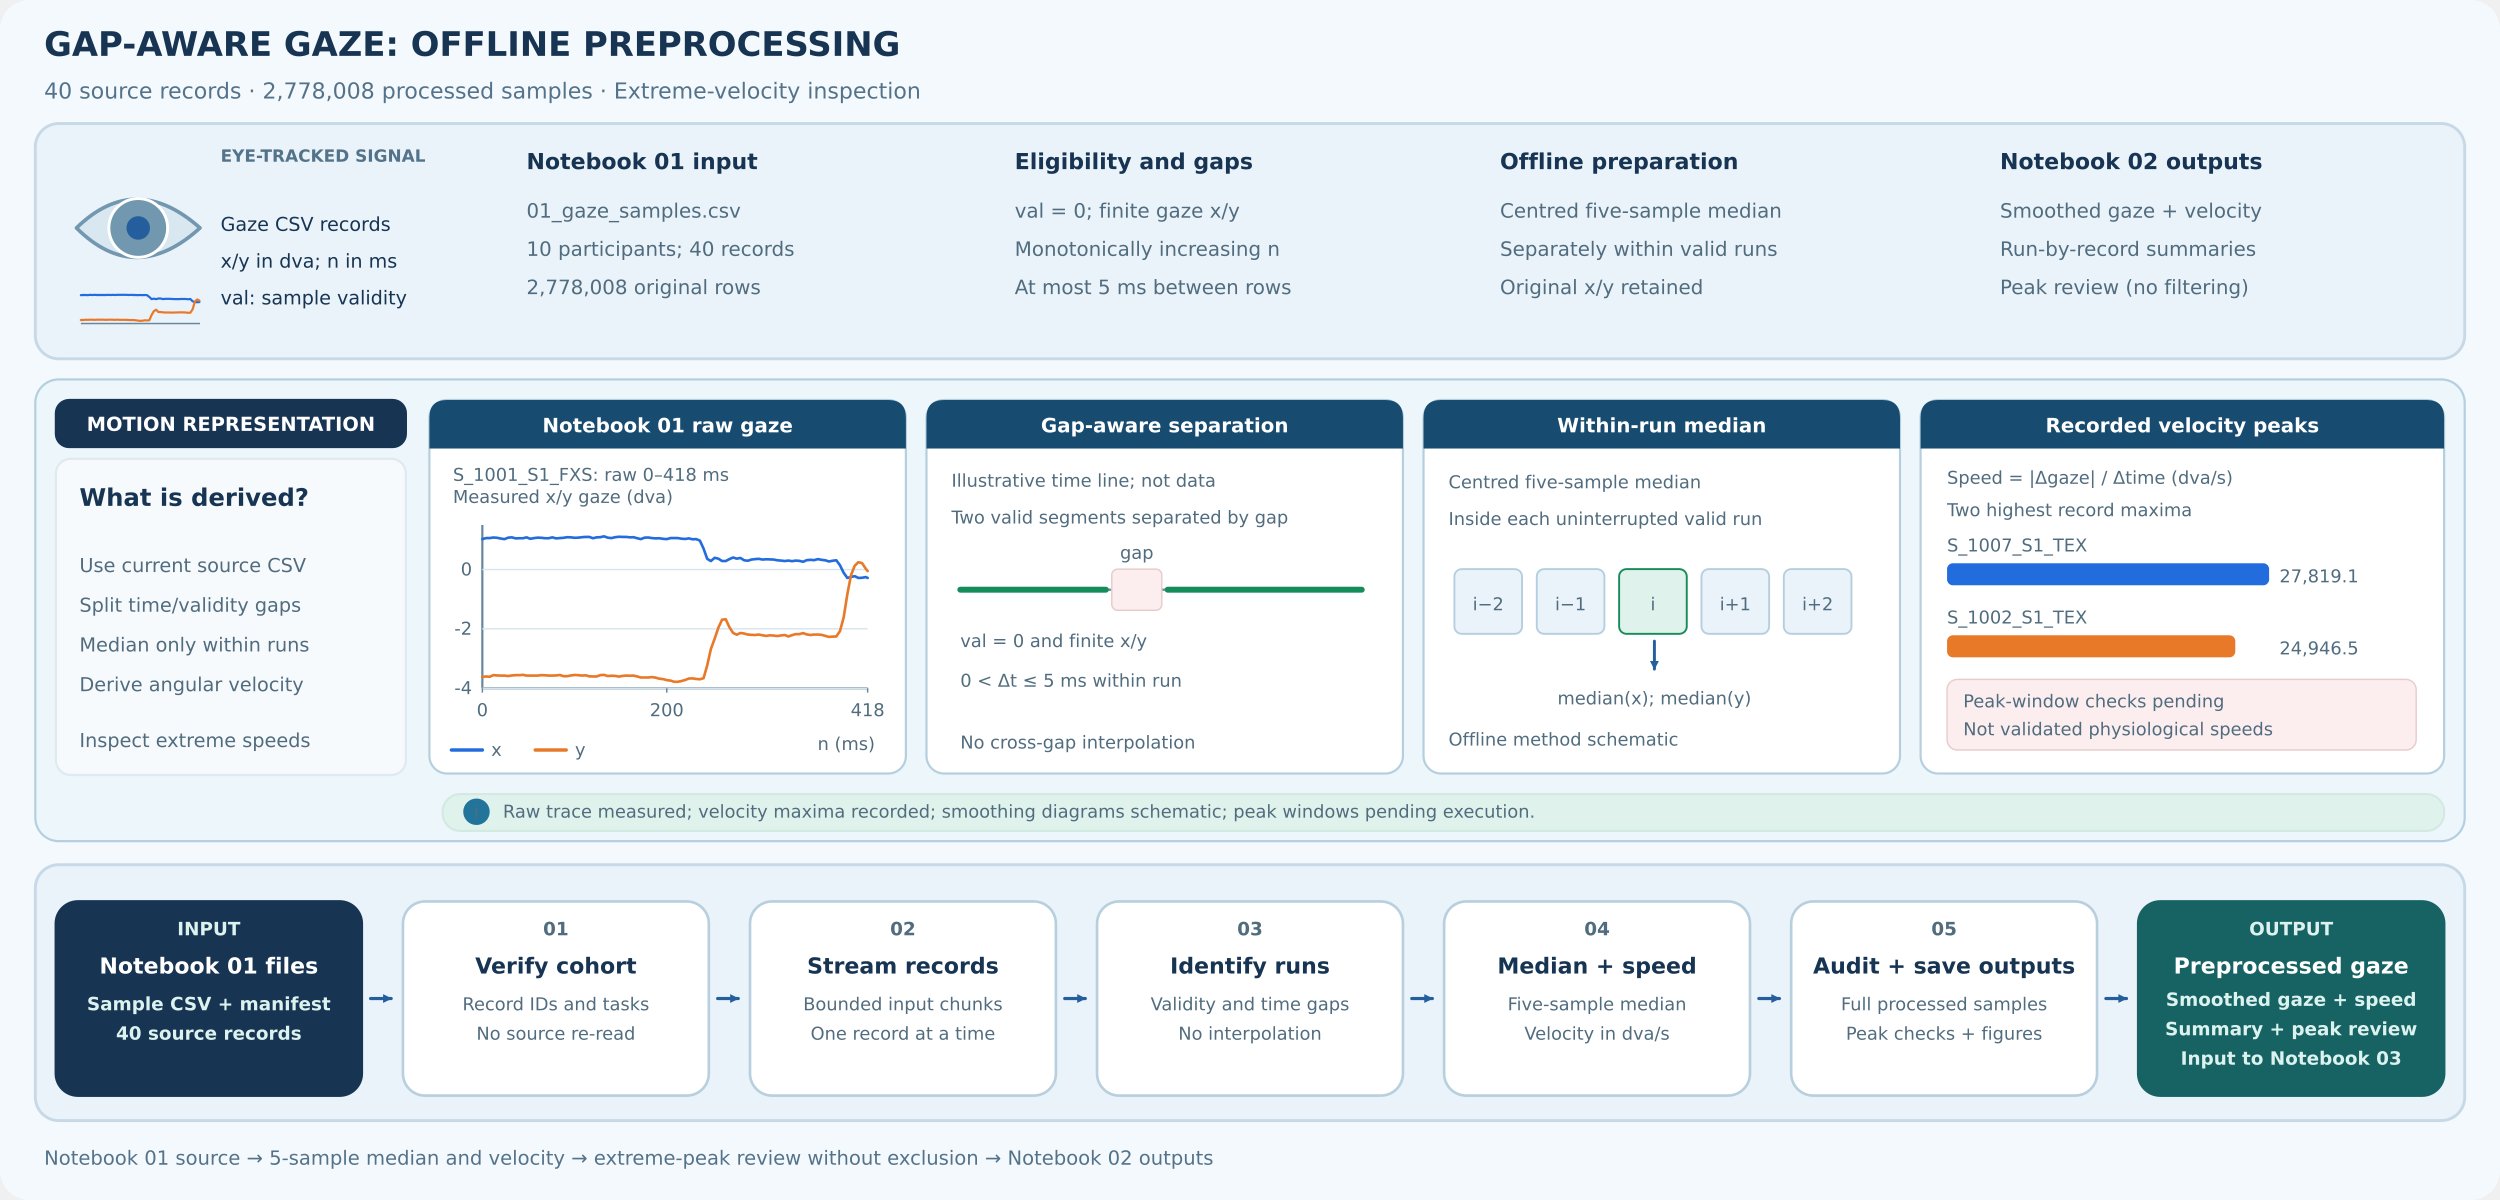
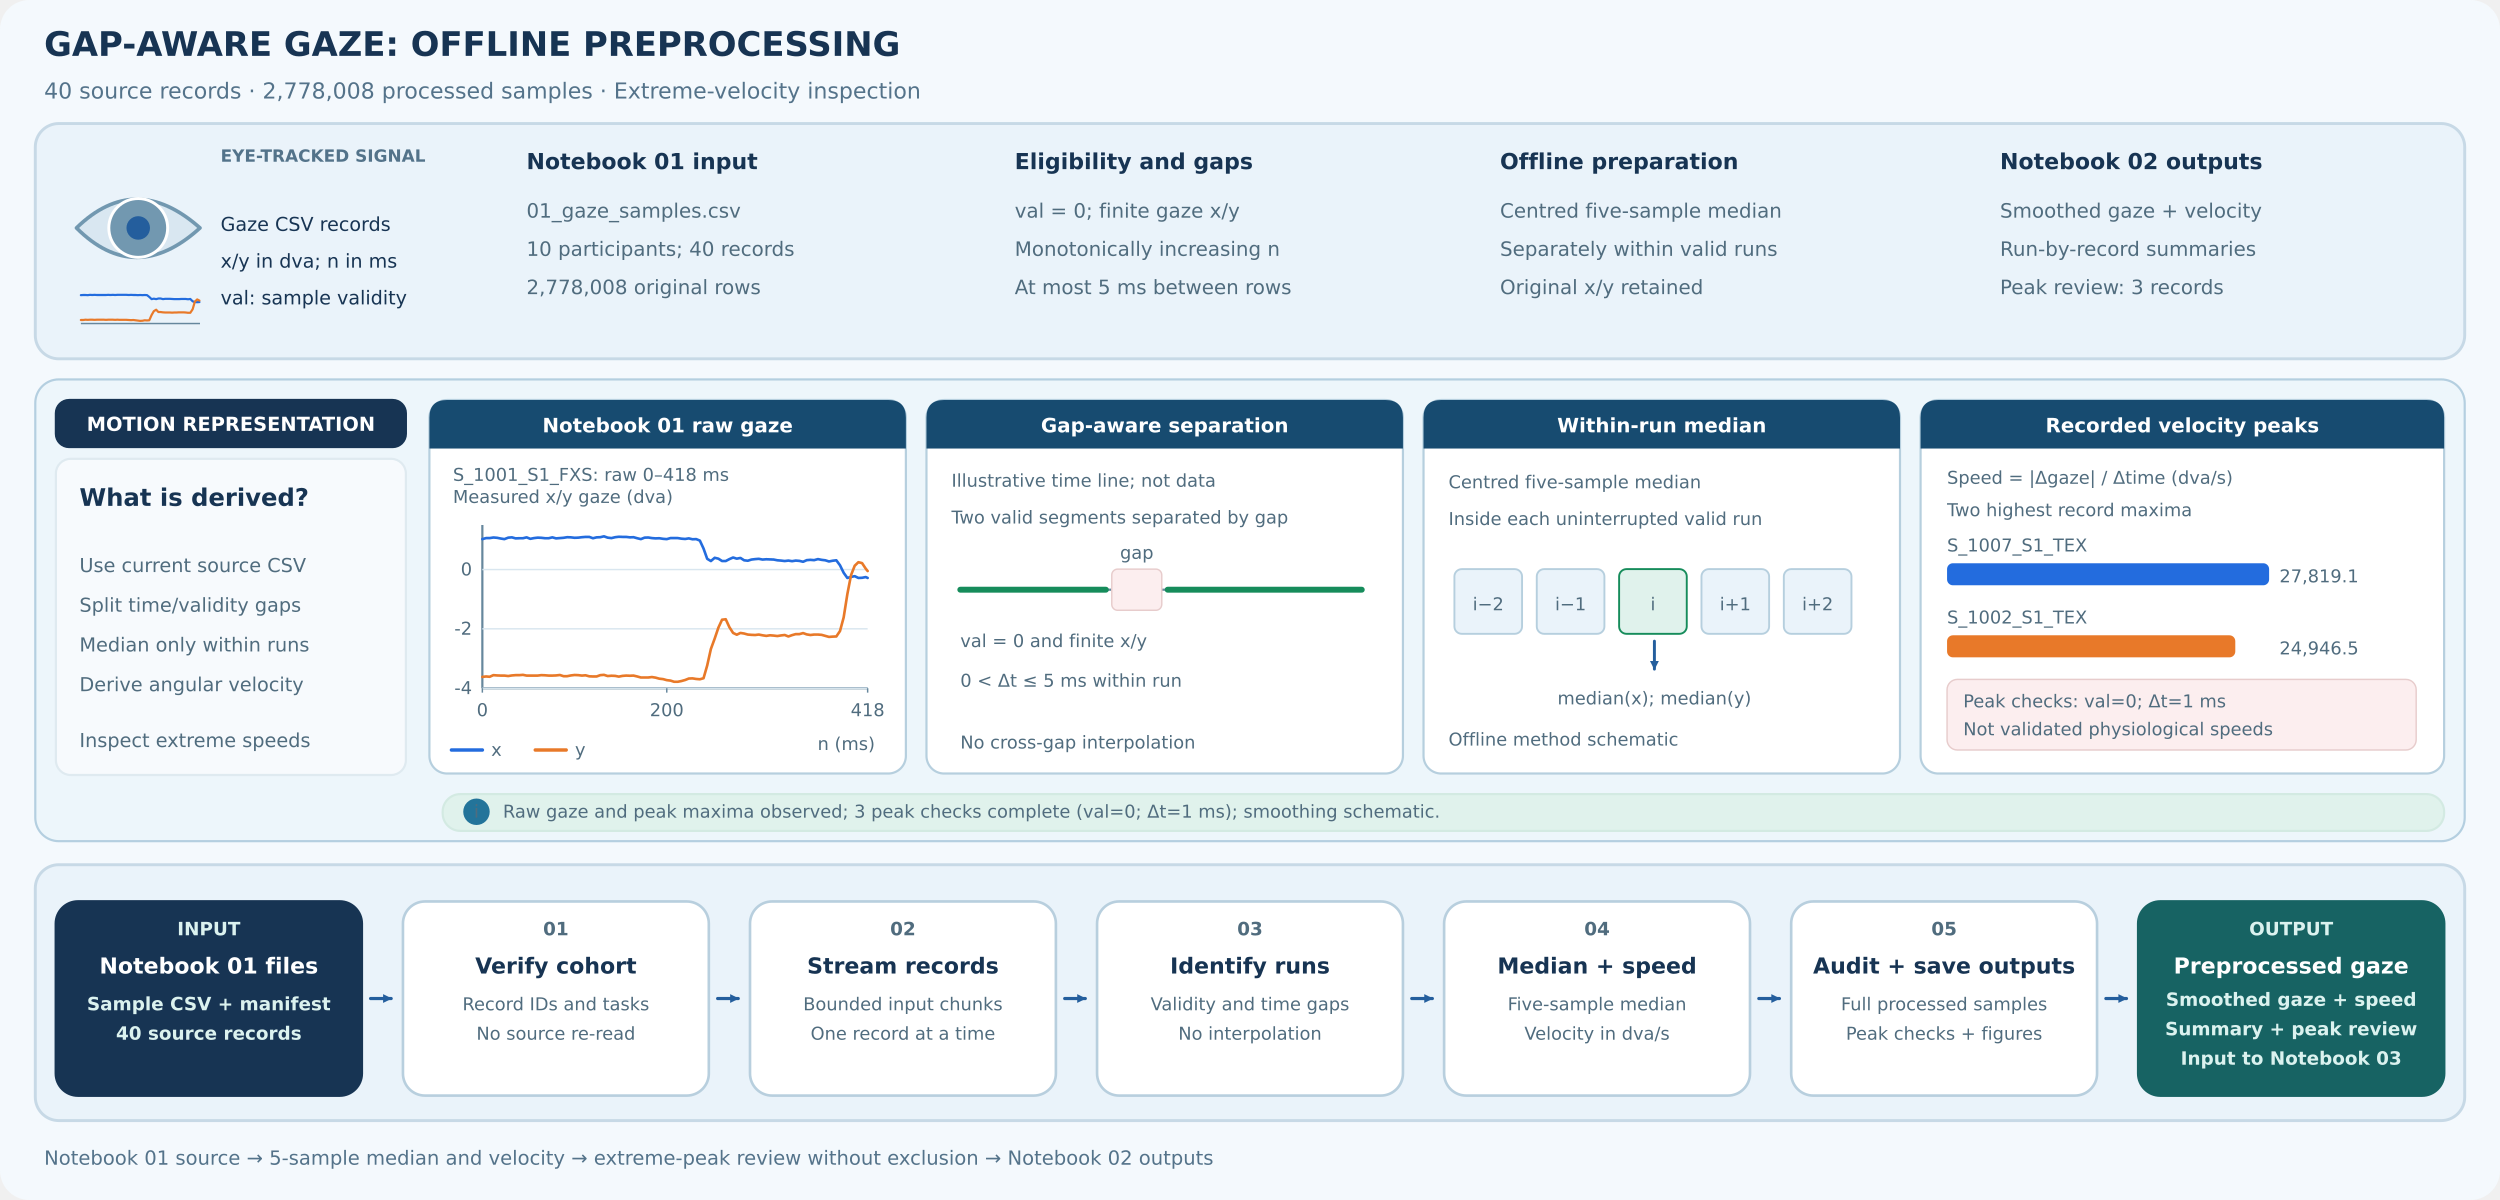
<svg xmlns="http://www.w3.org/2000/svg" width="1700" height="816" viewBox="0 0 1700 816" role="img" aria-labelledby="svg-title svg-desc">
  <defs>
    <style>
.title{font:700 23px DejaVu Sans,Arial,sans-serif;fill:#173453}.subtitle{font:400 15px DejaVu Sans,Arial,sans-serif;fill:#54738A}.sourceheading{font:700 11.5px DejaVu Sans,Arial,sans-serif;fill:#53738A}.sourcebody{font:400 13px DejaVu Sans,Arial,sans-serif;fill:#173453}.ctxhead{font:700 15px DejaVu Sans,Arial,sans-serif;fill:#173453}.ctxbody{font:400 13.5px DejaVu Sans,Arial,sans-serif;fill:#506C7E}.focushead{font:700 16.5px DejaVu Sans,Arial,sans-serif;fill:#173453}.focusbody{font:400 13.1px DejaVu Sans,Arial,sans-serif;fill:#506C7E}.sectionlabel{font:700 13.2px DejaVu Sans,Arial,sans-serif;fill:white}.panelhead{font:700 13.5px DejaVu Sans,Arial,sans-serif;fill:white}.panelbody{font:400 12.1px DejaVu Sans,Arial,sans-serif;fill:#506C7E}.nodeid{font:700 12.5px DejaVu Sans,Arial,sans-serif;fill:#506C7E}.nodetitle{font:700 15px DejaVu Sans,Arial,sans-serif;fill:#173453}.nodedesc{font:400 12.1px DejaVu Sans,Arial,sans-serif;fill:#506C7E}.endnodeid{font:700 12.5px DejaVu Sans,Arial,sans-serif;fill:#DBF2EF}.endnodetitle{font:700 15px DejaVu Sans,Arial,sans-serif;fill:white}.footer{font:400 13.3px DejaVu Sans,Arial,sans-serif;fill:#54738A}</style>
    <marker id="arr" markerWidth="6" markerHeight="6" refX="5.5" refY="3" orient="auto" markerUnits="userSpaceOnUse">
      <path d="M0 0 L6 3 L0 6 Z" fill="#245E9D" />
    </marker>
  </defs>
  <rect x="0" y="0" width="1700" height="816" rx="20" fill="#F4F9FD" stroke="none" stroke-width="1" />
  <g id="band-0-header">
    <text x="30" y="38" class="title">GAP-AWARE GAZE: OFFLINE PREPROCESSING</text>
    <text x="30" y="67" class="subtitle">40 source records · 2,778,008 processed samples · Extreme-velocity inspection</text>
  </g>
  <g id="band-1-context">
    <rect x="24" y="84" width="1652" height="160" rx="16" fill="#EAF3FA" stroke="#C7D9E6" stroke-width="2" />
    <g id="source">
      <text x="150" y="110" class="sourceheading">EYE-TRACKED SIGNAL</text>
      <path d="M52 155 Q92 116 136 155 Q92 195 52 155Z" fill="#D9E7F1" stroke="#7298B0" stroke-width="2.5" stroke-linejoin="round" />
      <circle cx="94" cy="155" r="20" fill="#7298B0" stroke="#FFFFFF" stroke-width="2" />
      <circle cx="94" cy="155" r="8" fill="#245E9D" />
      <line x1="55" y1="220" x2="136" y2="220" stroke="#66879D" stroke-width="1" />
      <path d="M55.0 200.7 L56.6 200.6 L58.1 200.6 L59.7 200.7 L61.2 200.5 L62.8 200.6 L64.3 200.5 L65.9 200.6 L67.4 200.6 L69.0 200.6 L70.5 200.6 L72.1 200.6 L73.6 200.5 L75.2 200.6 L76.7 200.5 L78.3 200.6 L79.8 200.5 L81.4 200.5 L82.9 200.5 L84.5 200.5 L86.0 200.5 L87.6 200.6 L89.1 200.5 L90.7 200.6 L92.2 200.6 L93.8 200.7 L95.3 200.6 L96.9 200.7 L98.4 200.6 L100.0 200.7 L101.5 201.9 L103.1 203.4 L104.6 203.1 L106.2 203.4 L107.7 203.0 L109.3 203.0 L110.8 203.4 L112.4 203.2 L113.9 203.2 L115.5 203.2 L117.0 203.3 L118.6 203.4 L120.1 203.4 L121.7 203.4 L123.2 203.3 L124.8 203.3 L126.3 203.3 L127.9 203.5 L129.4 203.3 L131.0 204.9 L132.5 205.4 L134.1 205.5 L135.6 205.4" fill="none" stroke="#236CDE" stroke-width="1.5" stroke-linecap="round" stroke-linejoin="round" />
      <path d="M55.0 217.6 L56.6 217.6 L58.1 217.4 L59.7 217.5 L61.2 217.4 L62.8 217.4 L64.3 217.5 L65.9 217.4 L67.4 217.4 L69.0 217.4 L70.5 217.4 L72.1 217.5 L73.6 217.4 L75.2 217.4 L76.7 217.4 L78.3 217.5 L79.8 217.4 L81.4 217.5 L82.9 217.5 L84.5 217.5 L86.0 217.5 L87.6 217.6 L89.1 217.7 L90.7 217.6 L92.2 217.8 L93.8 218.0 L95.3 218.2 L96.9 218.1 L98.4 217.8 L100.0 217.9 L101.5 217.8 L103.1 214.2 L104.6 211.6 L106.2 210.6 L107.7 212.2 L109.3 212.2 L110.8 212.4 L112.4 212.5 L113.9 212.5 L115.5 212.5 L117.0 212.6 L118.6 212.5 L120.1 212.5 L121.7 212.4 L123.2 212.4 L124.8 212.4 L126.3 212.5 L127.9 212.7 L129.4 212.7 L131.0 210.3 L132.5 205.1 L134.1 203.6 L135.6 204.4" fill="none" stroke="#E87929" stroke-width="1.5" stroke-linecap="round" stroke-linejoin="round" />
      <text x="150" y="157" class="sourcebody">Gaze CSV records</text>
      <text x="150" y="182" class="sourcebody">x/y in dva; n in ms</text>
      <text x="150" y="207" class="sourcebody">val: sample validity</text>
    </g>
    <g id="context-1">
      <text x="358" y="115" class="ctxhead">Notebook 01 input</text>
      <text x="358" y="148" class="ctxbody">01_gaze_samples.csv</text>
      <text x="358" y="174" class="ctxbody">10 participants; 40 records</text>
      <text x="358" y="200" class="ctxbody">2,778,008 original rows</text>
    </g>
    <g id="context-2">
      <text x="690" y="115" class="ctxhead">Eligibility and gaps</text>
      <text x="690" y="148" class="ctxbody">val = 0; finite gaze x/y</text>
      <text x="690" y="174" class="ctxbody">Monotonically increasing n</text>
      <text x="690" y="200" class="ctxbody">At most 5 ms between rows</text>
    </g>
    <g id="context-3">
      <text x="1020" y="115" class="ctxhead">Offline preparation</text>
      <text x="1020" y="148" class="ctxbody">Centred five-sample median</text>
      <text x="1020" y="174" class="ctxbody">Separately within valid runs</text>
      <text x="1020" y="200" class="ctxbody">Original x/y retained</text>
    </g>
    <g id="context-4">
      <text x="1360" y="115" class="ctxhead">Notebook 02 outputs</text>
      <text x="1360" y="148" class="ctxbody">Smoothed gaze + velocity</text>
      <text x="1360" y="174" class="ctxbody">Run-by-record summaries</text>
-       <text x="1360" y="200" class="ctxbody">Peak review (no filtering)</text>
+       <text x="1360" y="200" class="ctxbody">Peak review: 3 records</text>
    </g>
  </g>
  <g id="band-2-analysis">
    <rect x="24" y="258" width="1652" height="314" rx="16" fill="#EDF6FB" stroke="#B4CFE0" stroke-width="1.5" />
    <g id="focus">
      <rect x="38" y="272" width="238" height="32" rx="9" fill="#173453" stroke="#173453" stroke-width="1.5" />
      <text x="157" y="293" class="sectionlabel" text-anchor="middle">MOTION REPRESENTATION</text>
      <rect x="38" y="312" width="238" height="215" rx="10" fill="#F7FAFD" stroke="#DFEAF0" stroke-width="1.5" />
      <text x="54" y="344" class="focushead">What is derived?</text>
      <text x="54" y="389" class="focusbody">Use current source CSV</text>
      <text x="54" y="416" class="focusbody">Split time/validity gaps</text>
      <text x="54" y="443" class="focusbody">Median only within runs</text>
      <text x="54" y="470" class="focusbody">Derive angular velocity</text>
      <text x="54" y="508" class="focusbody">Inspect extreme speeds</text>
    </g>
    <g id="panels">
      <g id="panel-1">
        <rect x="292" y="272" width="324" height="254" rx="12" fill="#FFFFFF" stroke="#B6CFDE" stroke-width="1.5" />
        <path d="M304 272 H604 Q616 272 616 284 V305 H292 V284 Q292 272 304 272 Z" fill="#174B70" />
        <text x="454" y="294" class="panelhead" text-anchor="middle">Notebook 01 raw gaze</text>
        <g id="scientific-panel-1">
          <text x="308" y="327" class="panelbody">S_1001_S1_FXS: raw 0–418 ms</text>
          <text x="308" y="342" class="panelbody">Measured x/y gaze (dva)</text>
          <line x1="328" y1="357" x2="328" y2="468" stroke="#66879D" stroke-width="1.5" />
          <line x1="328" y1="468" x2="590" y2="468" stroke="#66879D" stroke-width="1.5" />
          <line x1="328" y1="468" x2="590" y2="468" stroke="#D9E6EF" stroke-width="1" />
          <text x="321" y="472" class="panelbody" text-anchor="end">-4</text>
          <line x1="328" y1="427.6" x2="590" y2="427.6" stroke="#D9E6EF" stroke-width="1" />
          <text x="321" y="431.6" class="panelbody" text-anchor="end">-2</text>
          <line x1="328" y1="387.3" x2="590" y2="387.3" stroke="#D9E6EF" stroke-width="1" />
          <text x="321" y="391.3" class="panelbody" text-anchor="end">0</text>
          <line x1="328" y1="468" x2="328" y2="471" stroke="#66879D" stroke-width="1" />
          <text x="328" y="487" class="panelbody" text-anchor="middle">0</text>
          <line x1="453.4" y1="468" x2="453.4" y2="471" stroke="#66879D" stroke-width="1" />
          <text x="453.4" y="487" class="panelbody" text-anchor="middle">200</text>
          <line x1="590" y1="468" x2="590" y2="471" stroke="#66879D" stroke-width="1" />
          <text x="590" y="487" class="panelbody" text-anchor="middle">418</text>
          <path d="M328.0 366.6 L330.5 365.9 L333.0 365.9 L335.5 365.5 L338.0 365.7 L340.5 366.2 L343.0 366.6 L345.6 365.6 L348.1 365.4 L350.6 366.1 L353.1 366.0 L355.6 366.0 L358.1 365.4 L360.6 366.4 L363.1 365.9 L365.6 365.6 L368.1 365.7 L370.6 366.0 L373.1 366.0 L375.6 365.4 L378.1 366.1 L380.7 365.9 L383.2 365.7 L385.7 365.3 L388.2 365.4 L390.7 365.7 L393.2 365.6 L395.7 365.3 L398.2 365.1 L400.7 365.1 L403.2 366.0 L405.7 365.4 L408.2 365.3 L410.7 364.7 L413.2 365.6 L415.8 365.9 L418.3 365.3 L420.8 365.0 L423.3 365.1 L425.8 365.1 L428.3 365.4 L430.8 365.3 L433.3 366.0 L435.8 366.6 L438.3 365.6 L440.8 365.5 L443.3 365.9 L445.8 366.1 L448.3 366.0 L450.9 366.4 L453.4 366.6 L455.9 365.9 L458.4 365.9 L460.9 365.9 L463.4 366.3 L465.9 366.5 L468.4 366.1 L470.9 366.7 L473.4 366.6 L475.9 367.6 L478.4 373.0 L480.9 380.0 L483.4 381.5 L486.0 379.3 L488.5 379.9 L491.0 381.5 L493.5 381.5 L496.0 380.2 L498.5 379.1 L501.0 379.9 L503.5 379.4 L506.0 381.0 L508.5 381.3 L511.0 380.5 L513.5 380.2 L516.0 380.0 L518.5 380.5 L521.1 380.3 L523.6 380.4 L526.1 380.5 L528.6 381.0 L531.1 381.2 L533.6 381.5 L536.1 381.2 L538.6 381.6 L541.1 381.2 L543.6 381.4 L546.1 382.0 L548.6 380.9 L551.1 380.7 L553.6 380.9 L556.2 380.2 L558.7 380.7 L561.2 381.0 L563.7 381.8 L566.2 381.3 L568.7 381.0 L571.2 384.4 L573.7 389.5 L576.2 393.0 L578.7 392.3 L581.2 391.8 L583.7 393.0 L586.2 392.9 L588.7 392.4 L590.0 393.0" fill="none" stroke="#236CDE" stroke-width="1.8" stroke-linecap="round" stroke-linejoin="round" />
          <path d="M328.0 460.3 L330.5 460.0 L333.0 460.2 L335.5 459.1 L338.0 459.3 L340.5 459.4 L343.0 459.4 L345.6 459.7 L348.1 459.3 L350.6 459.1 L353.1 459.1 L355.6 458.9 L358.1 459.4 L360.6 459.4 L363.1 459.4 L365.6 459.4 L368.1 459.1 L370.6 459.2 L373.1 459.4 L375.6 459.4 L378.1 459.3 L380.7 459.0 L383.2 459.8 L385.7 459.8 L388.2 459.3 L390.7 459.0 L393.2 459.1 L395.7 459.4 L398.2 459.2 L400.7 459.9 L403.2 460.0 L405.7 460.0 L408.2 459.1 L410.7 458.9 L413.2 459.7 L415.8 459.5 L418.3 459.6 L420.8 460.1 L423.3 459.6 L425.8 459.4 L428.3 459.5 L430.8 459.4 L433.3 460.0 L435.8 460.7 L438.3 460.7 L440.8 460.7 L443.3 460.4 L445.8 460.8 L448.3 461.5 L450.9 461.8 L453.4 462.5 L455.9 462.8 L458.4 463.6 L460.9 463.6 L463.4 463.1 L465.9 462.4 L468.4 461.4 L470.9 461.3 L473.4 461.7 L475.9 461.9 L478.4 461.2 L480.9 452.5 L483.4 441.3 L486.0 434.2 L488.5 426.8 L491.0 421.4 L493.5 421.1 L496.0 426.5 L498.5 430.4 L501.0 431.6 L503.5 430.4 L506.0 430.8 L508.5 431.5 L511.0 431.7 L513.5 431.8 L516.0 431.5 L518.5 432.0 L521.1 432.4 L523.6 432.0 L526.1 432.2 L528.6 432.5 L531.1 432.1 L533.6 431.8 L536.1 432.8 L538.6 431.9 L541.1 431.2 L543.6 431.2 L546.1 430.5 L548.6 431.4 L551.1 431.8 L553.6 431.5 L556.2 431.5 L558.7 431.7 L561.2 432.4 L563.7 433.1 L566.2 432.9 L568.7 432.8 L571.2 429.1 L573.7 419.8 L576.2 404.0 L578.7 391.1 L581.2 384.7 L583.7 382.3 L586.2 382.9 L588.7 386.7 L590.0 388.3" fill="none" stroke="#E87929" stroke-width="1.8" stroke-linecap="round" stroke-linejoin="round" />
          <path d="M307 510 L328 510" fill="none" stroke="#236CDE" stroke-width="2.4" stroke-linecap="round" stroke-linejoin="round" />
          <text x="334" y="514" class="panelbody">x</text>
          <path d="M364 510 L385 510" fill="none" stroke="#E87929" stroke-width="2.4" stroke-linecap="round" stroke-linejoin="round" />
          <text x="391" y="514" class="panelbody">y</text>
          <text x="595" y="510" class="panelbody" text-anchor="end">n (ms)</text>
        </g>
      </g>
      <g id="panel-2">
        <rect x="630" y="272" width="324" height="254" rx="12" fill="#FFFFFF" stroke="#B6CFDE" stroke-width="1.5" />
        <path d="M642 272 H942 Q954 272 954 284 V305 H630 V284 Q630 272 642 272 Z" fill="#174B70" />
        <text x="792" y="294" class="panelhead" text-anchor="middle">Gap-aware separation</text>
        <g id="scientific-panel-2">
          <text x="647" y="331" class="panelbody">Illustrative time line; not data</text>
          <text x="647" y="356" class="panelbody">Two valid segments separated by gap</text>
          <line x1="653" y1="401" x2="926" y2="401" stroke="#66879D" stroke-width="1.5" />
          <path d="M653 401 L752 401" fill="none" stroke="#168C5B" stroke-width="4" stroke-linecap="round" stroke-linejoin="round" />
          <path d="M794 401 L926 401" fill="none" stroke="#168C5B" stroke-width="4" stroke-linecap="round" stroke-linejoin="round" />
          <rect x="756" y="387" width="34" height="28" rx="4" fill="#FCEEEF" stroke="#E7CCCC" stroke-width="1" />
          <text x="773" y="380" class="panelbody" text-anchor="middle">gap</text>
          <text x="653" y="440" class="panelbody">val = 0 and finite x/y</text>
          <text x="653" y="467" class="panelbody">0 &lt; Δt ≤ 5 ms within run</text>
          <text x="653" y="509" class="panelbody">No cross-gap interpolation</text>
        </g>
      </g>
      <g id="panel-3">
        <rect x="968" y="272" width="324" height="254" rx="12" fill="#FFFFFF" stroke="#B6CFDE" stroke-width="1.5" />
        <path d="M980 272 H1280 Q1292 272 1292 284 V305 H968 V284 Q968 272 980 272 Z" fill="#174B70" />
        <text x="1130" y="294" class="panelhead" text-anchor="middle">Within-run median</text>
        <g id="scientific-panel-3">
          <text x="985" y="332" class="panelbody">Centred five-sample median</text>
          <text x="985" y="357" class="panelbody">Inside each uninterrupted valid run</text>
          <rect x="989" y="387" width="46" height="44" rx="5" fill="#EAF3FA" stroke="#B6CFDE" stroke-width="1.3" />
          <text x="1012" y="415" class="panelbody" text-anchor="middle">i−2</text>
          <rect x="1045" y="387" width="46" height="44" rx="5" fill="#EAF3FA" stroke="#B6CFDE" stroke-width="1.3" />
          <text x="1068" y="415" class="panelbody" text-anchor="middle">i−1</text>
          <rect x="1101" y="387" width="46" height="44" rx="5" fill="#E0F2EC" stroke="#168C5B" stroke-width="1.3" />
          <text x="1124" y="415" class="panelbody" text-anchor="middle">i</text>
          <rect x="1157" y="387" width="46" height="44" rx="5" fill="#EAF3FA" stroke="#B6CFDE" stroke-width="1.3" />
          <text x="1180" y="415" class="panelbody" text-anchor="middle">i+1</text>
          <rect x="1213" y="387" width="46" height="44" rx="5" fill="#EAF3FA" stroke="#B6CFDE" stroke-width="1.3" />
          <text x="1236" y="415" class="panelbody" text-anchor="middle">i+2</text>
          <path d="M1125 436 L1125 455" fill="none" stroke="#245E9D" stroke-width="2" stroke-linecap="round" stroke-linejoin="round" marker-end="url(#arr)" />
          <text x="1125" y="479" class="panelbody" text-anchor="middle">median(x); median(y)</text>
          <text x="985" y="507" class="panelbody">Offline method schematic</text>
        </g>
      </g>
      <g id="panel-4">
        <rect x="1306" y="272" width="356" height="254" rx="12" fill="#FFFFFF" stroke="#B6CFDE" stroke-width="1.5" />
        <path d="M1318 272 H1650 Q1662 272 1662 284 V305 H1306 V284 Q1306 272 1318 272 Z" fill="#174B70" />
        <text x="1484" y="294" class="panelhead" text-anchor="middle">Recorded velocity peaks</text>
        <g id="scientific-panel-4">
          <text x="1324" y="329" class="panelbody">Speed = |Δgaze| / Δtime (dva/s)</text>
          <text x="1324" y="351" class="panelbody">Two highest record maxima</text>
          <text x="1324" y="375" class="panelbody">S_1007_S1_TEX</text>
          <rect x="1324" y="383" width="219" height="15" rx="4" fill="#236CDE" />
          <text x="1550" y="396" class="panelbody">27,819.1</text>
          <text x="1324" y="424" class="panelbody">S_1002_S1_TEX</text>
          <rect x="1324" y="432" width="196" height="15" rx="4" fill="#E87929" />
          <text x="1550" y="445" class="panelbody">24,946.5</text>
          <rect x="1324" y="462" width="319" height="48" rx="7" fill="#FCEEEF" stroke="#E7CCCC" />
-           <text x="1335" y="481" class="panelbody">Peak-window checks pending</text>
+           <text x="1335" y="481" class="panelbody">Peak checks: val=0; Δt=1 ms</text>
          <text x="1335" y="500" class="panelbody">Not validated physiological speeds</text>
        </g>
      </g>
    </g>
    <g id="scientific-note">
      <rect x="301" y="540" width="1361" height="25" rx="12" fill="#E0F2EC" stroke="#D3EAE2" stroke-width="1.5" />
      <circle cx="324" cy="552" r="9" fill="#23749A" />
      <text x="324" y="556" class="panelbody" text-anchor="middle" fill="#FFFFFF" font-weight="700">i</text>
-       <text x="342" y="556" class="panelbody" font-weight="700" fill="#173453">Raw trace measured; velocity maxima recorded; smoothing diagrams schematic; peak windows pending execution.</text>
+       <text x="342" y="556" class="panelbody" font-weight="700" fill="#173453">Raw gaze and peak maxima observed; 3 peak checks complete (val=0; Δt=1 ms); smoothing schematic.</text>
    </g>
  </g>
  <g id="band-3-workflow">
    <rect x="24" y="588" width="1652" height="174" rx="16" fill="#EAF3FA" stroke="#C7D9E6" stroke-width="2" />
    <g id="nodes">
      <g id="node-0">
        <rect x="38" y="613" width="208" height="132" rx="15" fill="#173453" stroke="#173453" stroke-width="1.8" />
        <text x="142" y="636" class="endnodeid" text-anchor="middle">INPUT</text>
        <text x="142" y="662" class="endnodetitle" text-anchor="middle">Notebook 01 files</text>
        <text x="142" y="687" class="endnodeid" text-anchor="middle">Sample CSV + manifest</text>
        <text x="142" y="707" class="endnodeid" text-anchor="middle">40 source records</text>
      </g>
      <g id="node-1">
        <rect x="274" y="613" width="208" height="132" rx="15" fill="#FFFFFF" stroke="#B8CFDE" stroke-width="1.8" />
        <text x="378" y="636" class="nodeid" text-anchor="middle">01</text>
        <text x="378" y="662" class="nodetitle" text-anchor="middle">Verify cohort</text>
        <text x="378" y="687" class="nodedesc" text-anchor="middle">Record IDs and tasks</text>
        <text x="378" y="707" class="nodedesc" text-anchor="middle">No source re-read</text>
      </g>
      <g id="node-2">
        <rect x="510" y="613" width="208" height="132" rx="15" fill="#FFFFFF" stroke="#B8CFDE" stroke-width="1.8" />
        <text x="614" y="636" class="nodeid" text-anchor="middle">02</text>
        <text x="614" y="662" class="nodetitle" text-anchor="middle">Stream records</text>
        <text x="614" y="687" class="nodedesc" text-anchor="middle">Bounded input chunks</text>
        <text x="614" y="707" class="nodedesc" text-anchor="middle">One record at a time</text>
      </g>
      <g id="node-3">
        <rect x="746" y="613" width="208" height="132" rx="15" fill="#FFFFFF" stroke="#B8CFDE" stroke-width="1.8" />
        <text x="850" y="636" class="nodeid" text-anchor="middle">03</text>
        <text x="850" y="662" class="nodetitle" text-anchor="middle">Identify runs</text>
        <text x="850" y="687" class="nodedesc" text-anchor="middle">Validity and time gaps</text>
        <text x="850" y="707" class="nodedesc" text-anchor="middle">No interpolation</text>
      </g>
      <g id="node-4">
        <rect x="982" y="613" width="208" height="132" rx="15" fill="#FFFFFF" stroke="#B8CFDE" stroke-width="1.8" />
        <text x="1086" y="636" class="nodeid" text-anchor="middle">04</text>
        <text x="1086" y="662" class="nodetitle" text-anchor="middle">Median + speed</text>
        <text x="1086" y="687" class="nodedesc" text-anchor="middle">Five-sample median</text>
        <text x="1086" y="707" class="nodedesc" text-anchor="middle">Velocity in dva/s</text>
      </g>
      <g id="node-5">
        <rect x="1218" y="613" width="208" height="132" rx="15" fill="#FFFFFF" stroke="#B8CFDE" stroke-width="1.8" />
        <text x="1322" y="636" class="nodeid" text-anchor="middle">05</text>
        <text x="1322" y="662" class="nodetitle" text-anchor="middle">Audit + save outputs</text>
        <text x="1322" y="687" class="nodedesc" text-anchor="middle">Full processed samples</text>
        <text x="1322" y="707" class="nodedesc" text-anchor="middle">Peak checks + figures</text>
      </g>
      <g id="node-6">
        <rect x="1454" y="613" width="208" height="132" rx="15" fill="#176363" stroke="#176363" stroke-width="1.8" />
        <text x="1558" y="636" class="endnodeid" text-anchor="middle">OUTPUT</text>
        <text x="1558" y="662" class="endnodetitle" text-anchor="middle">Preprocessed gaze</text>
        <text x="1558" y="684" class="endnodeid" text-anchor="middle">Smoothed gaze + speed</text>
        <text x="1558" y="704" class="endnodeid" text-anchor="middle">Summary + peak review</text>
        <text x="1558" y="724" class="endnodeid" text-anchor="middle">Input to Notebook 03</text>
      </g>
    </g>
    <g id="connectors">
      <path d="M252 679 L266 679" fill="none" stroke="#245E9D" stroke-width="2.2" stroke-linecap="round" stroke-linejoin="round" marker-end="url(#arr)" />
      <path d="M488 679 L502 679" fill="none" stroke="#245E9D" stroke-width="2.2" stroke-linecap="round" stroke-linejoin="round" marker-end="url(#arr)" />
      <path d="M724 679 L738 679" fill="none" stroke="#245E9D" stroke-width="2.2" stroke-linecap="round" stroke-linejoin="round" marker-end="url(#arr)" />
      <path d="M960 679 L974 679" fill="none" stroke="#245E9D" stroke-width="2.2" stroke-linecap="round" stroke-linejoin="round" marker-end="url(#arr)" />
      <path d="M1196 679 L1210 679" fill="none" stroke="#245E9D" stroke-width="2.2" stroke-linecap="round" stroke-linejoin="round" marker-end="url(#arr)" />
      <path d="M1432 679 L1446 679" fill="none" stroke="#245E9D" stroke-width="2.2" stroke-linecap="round" stroke-linejoin="round" marker-end="url(#arr)" />
    </g>
  </g>
  <g id="band-4-summary">
    <text x="30" y="792" class="footer">Notebook 01 source → 5-sample median and velocity → extreme-peak review without exclusion → Notebook 02 outputs</text>
  </g>
</svg>
